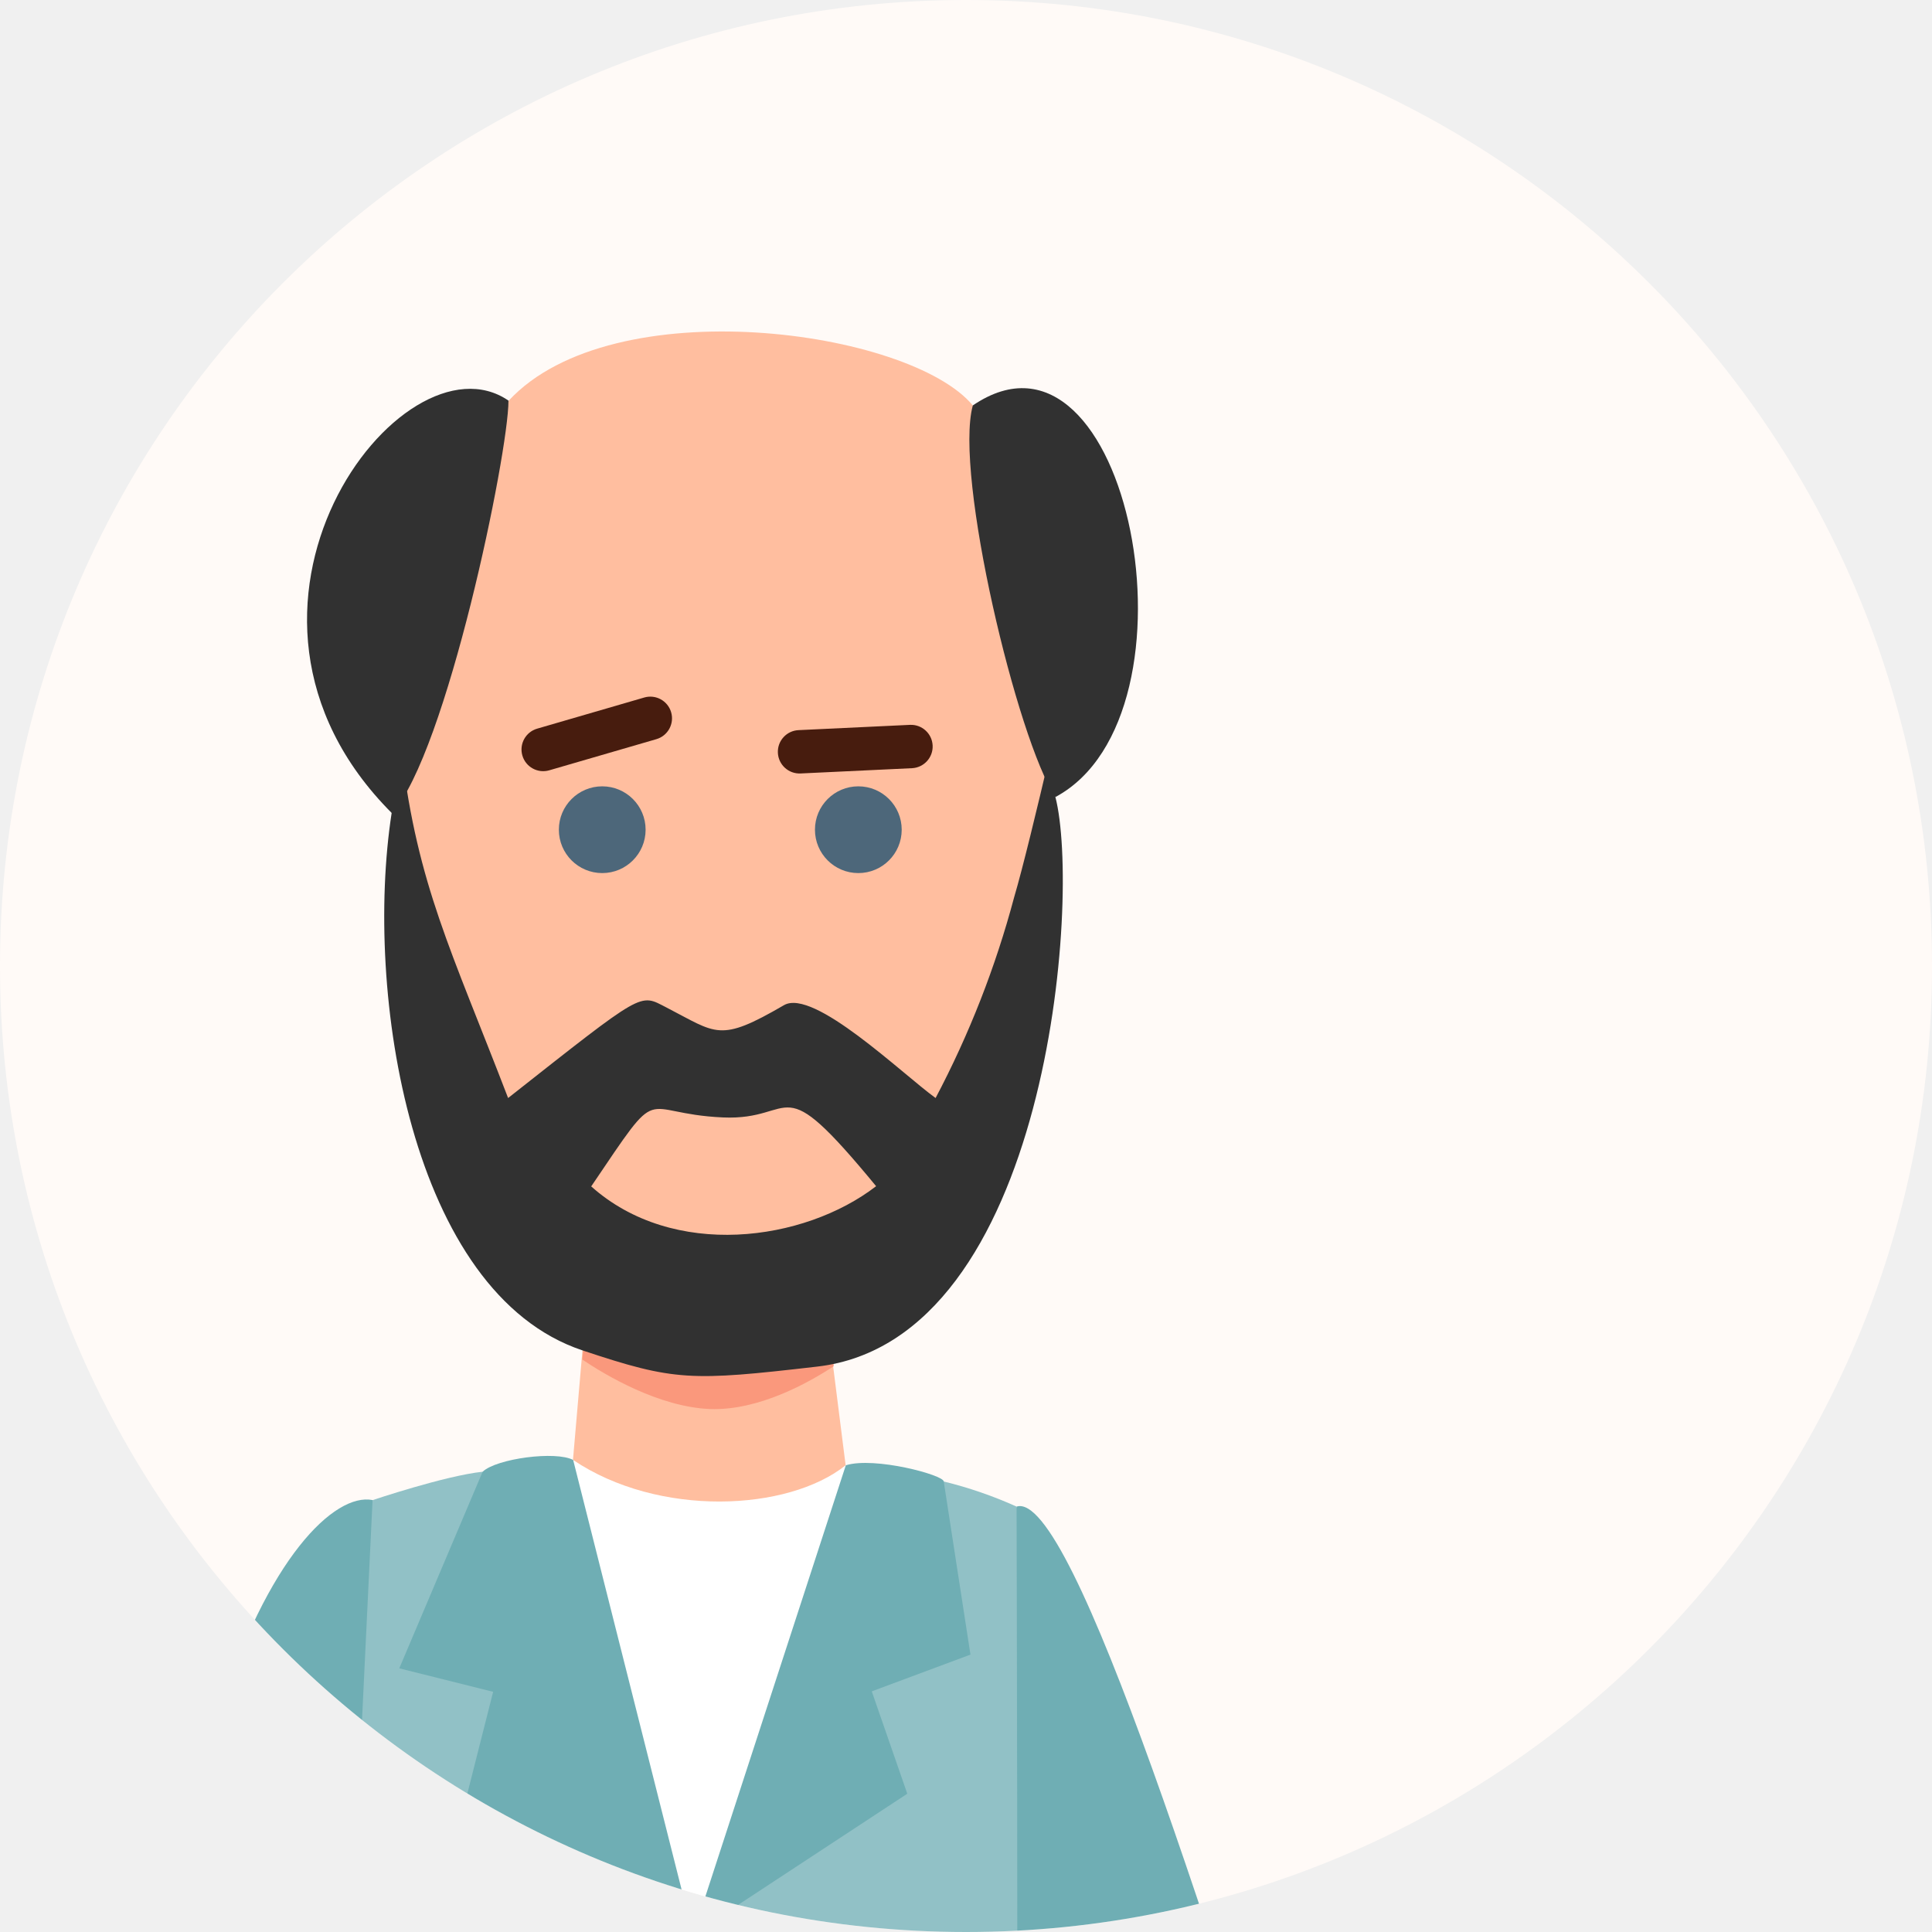
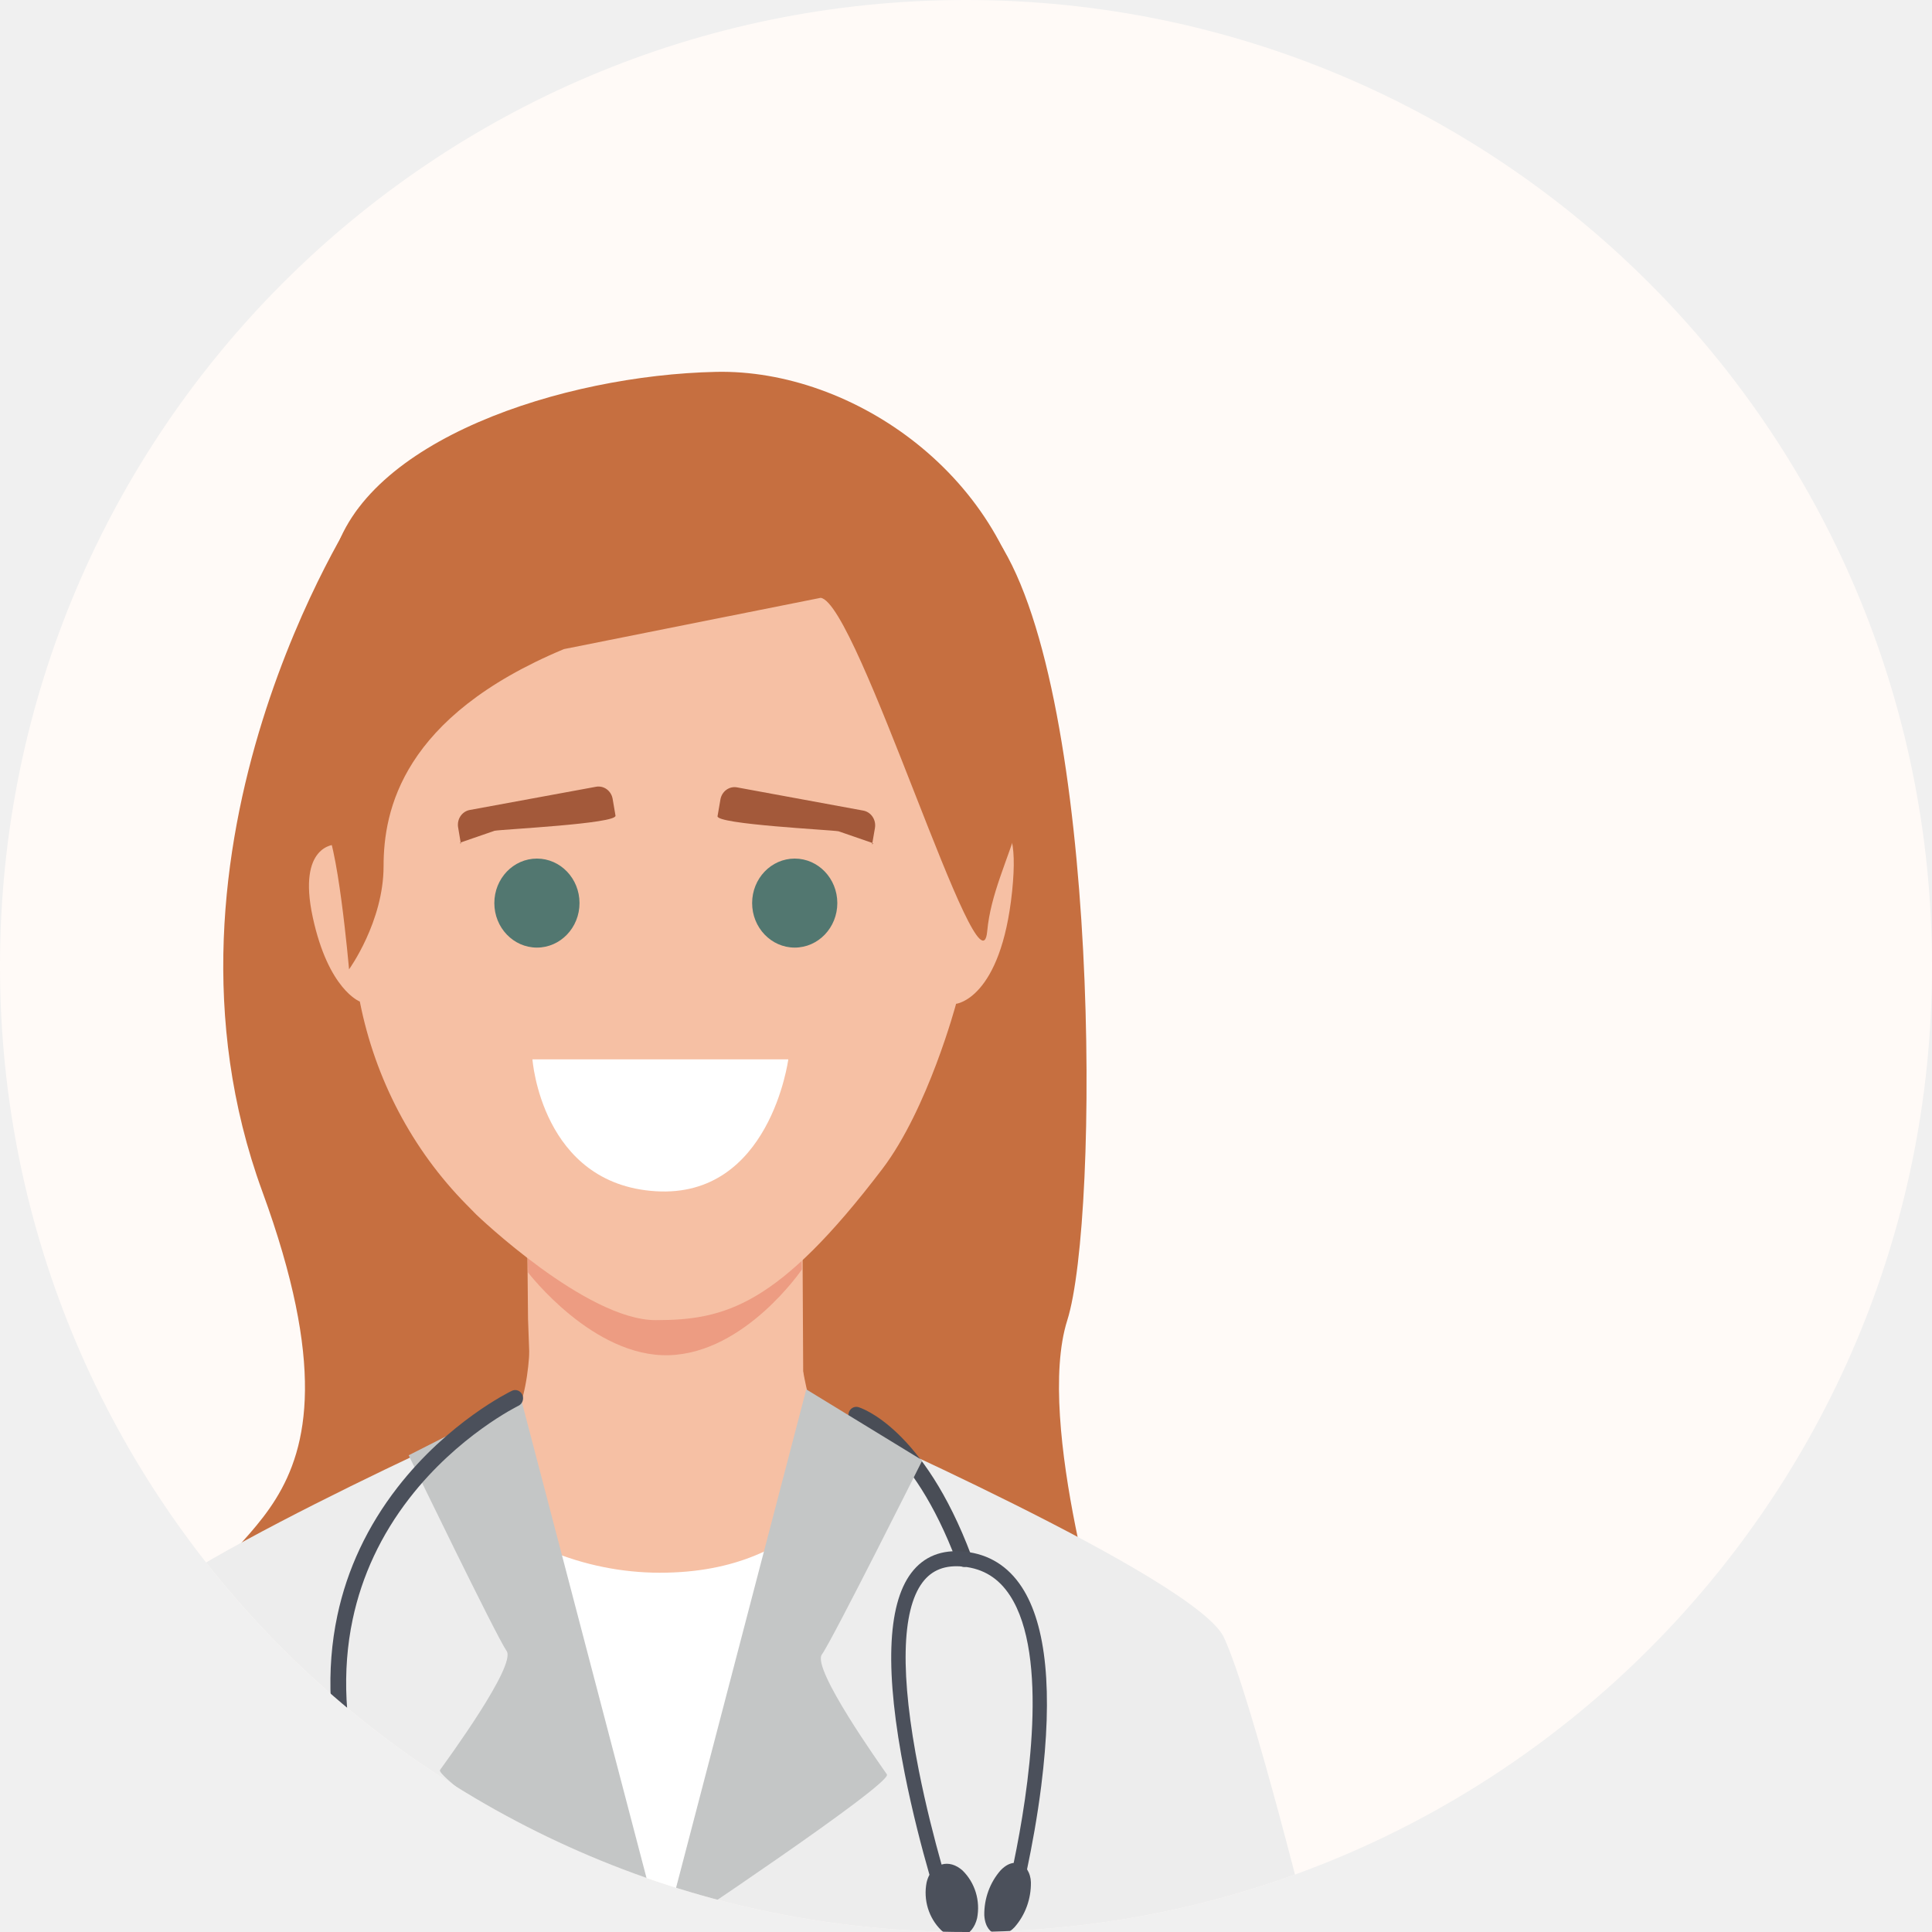
- <svg xmlns="http://www.w3.org/2000/svg" width="204" height="204" viewBox="0 0 204 204" fill="none">
-   <circle cx="102" cy="102" r="102" fill="#FFFAF7" />
-   <mask id="mask0" mask-type="alpha" maskUnits="userSpaceOnUse" x="0" y="0" width="204" height="204">
-     <circle cx="102" cy="102" r="102" fill="#FCECE5" />
+ <svg xmlns="http://www.w3.org/2000/svg" width="150" height="150" viewBox="0 0 150 150" fill="none">
+   <circle cx="75" cy="75" r="75" fill="#FFFAF7" />
+   <mask id="mask0" style="mask-type:alpha" maskUnits="userSpaceOnUse" x="0" y="0" width="150" height="150">
+     <circle cx="75" cy="75" r="75" fill="#FFFAF7" />
  </mask>
  <g mask="url(#mask0)">
-     <g clip-path="url(#clip0)">
-       <path d="M87.94 144.03L89.29 154.72C85.64 165.4 66.4 167.62 60.5 154.16L61.5 142.59C68.47 140.11 82.48 139.59 87.94 144.03Z" fill="#FFBE9F" />
-       <path opacity="0.77" d="M61.59 142.46L61.49 143.56C63.94 145.21 69.57 148.56 74.96 148.78C80.14 148.97 85.47 145.95 88.03 144.26V143.91C86.772 142.959 85.348 142.25 83.83 141.82H63.83C63.02 142 62.29 142.22 61.59 142.46Z" fill="#F98D72" />
-       <path d="M110.889 79.49C108.999 63.77 107.449 55.25 102.719 42.81C96.069 34.81 64.719 30.45 53.719 42.3C47.379 56.12 45.779 60.21 42.479 79.54C40.609 145.3 99.139 179.37 110.889 79.49Z" fill="#FFBE9F" />
-       <path d="M111.44 84.16C111.25 82.52 111.071 80.99 110.891 79.49C109.501 85.42 107.981 91.71 107.081 94.75C105.123 102.103 102.342 109.211 98.79 115.94C95.251 113.38 85.93 104.34 82.79 106.13C75.921 110.13 75.71 109.13 70.35 106.37C67.49 104.91 68.16 104.51 53.651 115.94C47.59 100.18 44.13 93.53 42.41 79.54C42.071 81.49 41.721 83.54 41.35 85.87C38.441 104.78 43.35 136.54 61.511 142.59C71.251 145.84 72.96 145.84 86.281 144.3C110.79 141.48 114.14 94.59 111.44 84.16ZM62.441 125.25C70.13 113.89 67.24 117.58 76.331 117.99C84.331 118.35 81.951 112.44 92.51 125.25C84.91 131.11 71.07 133.02 62.401 125.25H62.441Z" fill="#313131" />
-       <path d="M41.39 85.871C47.16 79.491 53.69 47.871 53.69 42.301C42.48 34.591 19.83 64.311 41.39 85.871Z" fill="#313131" />
-       <path d="M102.72 42.81C100.72 50.08 107.42 78.13 111.44 84.16C127.66 75.46 119.2 31.59 102.72 42.81Z" fill="#313131" />
-       <path d="M107.341 159.08C113.291 157.2 128.291 205.59 141.211 246.51L123.141 258.68L107.341 224.98C105.711 212.81 104.431 170.01 107.341 159.08Z" fill="#6FAEB4" />
-       <path d="M39.339 158.39C31.269 156.81 10.799 186.39 18.839 260.73C23.839 262.34 28.949 262.45 34.269 262.14C37.159 245.1 42.769 172.49 39.339 158.39Z" fill="#6FAEB4" />
-       <path d="M60.52 154.16C60.52 169.37 64.04 184.56 73.169 208.85C81.29 192.69 89.29 169.12 89.29 154.72C83.2 159.59 69.549 160.24 60.52 154.16Z" fill="white" />
-       <path d="M107.34 159.08C104.863 157.963 102.289 157.076 99.65 156.43L73.17 204.27C67.43 218.32 65.52 305.32 69.49 315.66C71.26 318.74 100.76 318.3 102.81 318.22C106.98 318.07 105.69 322.22 107.34 229.38C107.51 219.73 107.34 159.08 107.34 159.08Z" fill="#91C1C6" />
-       <path d="M102.47 174.71L99.65 156.43C99.65 155.75 92.35 153.78 89.31 154.72L73.17 204.27L95.8 189.4L92.05 178.59L102.47 174.71Z" fill="#6FAEB4" />
-       <path d="M50.959 155.4C46.959 155.83 39.339 158.4 39.339 158.4C31.599 321.64 30.429 316.08 36.179 316.52C38.229 316.68 66.499 319 69.489 315.67L73.169 204.28L50.959 155.4Z" fill="#91C1C6" />
-       <path d="M50.96 155.399L42.16 176.159L52.07 178.639L48.65 192.139L73.17 204.269L60.52 154.159C58.69 153.179 52.45 153.999 50.96 155.399Z" fill="#6FAEB4" />
-       <path d="M63.59 92.189C66.119 92.189 68.17 90.139 68.17 87.609C68.17 85.08 66.119 83.029 63.59 83.029C61.06 83.029 59.01 85.08 59.01 87.609C59.01 90.139 61.06 92.189 63.59 92.189Z" fill="#4D677A" />
-       <path d="M68.028 73.65L56.717 76.939C55.502 77.292 54.804 78.563 55.157 79.777C55.51 80.992 56.781 81.69 57.995 81.337L69.307 78.048C70.521 77.695 71.219 76.424 70.867 75.21C70.513 73.996 69.243 73.297 68.028 73.65Z" fill="#471C0E" />
-       <path d="M90.631 92.189C93.16 92.189 95.211 90.139 95.211 87.609C95.211 85.08 93.16 83.029 90.631 83.029C88.101 83.029 86.051 85.08 86.051 87.609C86.051 90.139 88.101 92.189 90.631 92.189Z" fill="#4D677A" />
-       <path d="M96.082 76.538L84.315 77.095C83.052 77.155 82.076 78.227 82.136 79.49C82.195 80.754 83.268 81.73 84.531 81.67L96.298 81.113C97.561 81.053 98.537 79.98 98.477 78.717C98.418 77.454 97.345 76.478 96.082 76.538Z" fill="#471C0E" />
-     </g>
+     <path d="M27.752 39.572C27.752 39.572 10.534 65.633 20.367 92.508C30.2 119.383 14.948 117.987 15.505 126.363C16.062 134.74 86.016 128.545 86.016 128.545C86.016 128.545 80.348 110.452 82.861 102.513C85.374 94.574 85.422 54.115 77.517 42.015C69.613 29.916 27.752 39.572 27.752 39.572Z" fill="#C66F40" />
+     <path d="M41.112 104.145C41.112 104.145 41.334 112.289 36.325 113.918C31.315 115.547 35.434 125.319 49.462 126.715C63.49 128.111 69.39 116.477 66.607 114.732C63.824 112.987 62.873 109.25 62.376 106.588C61.88 103.926 41.112 104.145 41.112 104.145Z" fill="#F6C0A4" />
+     <path d="M40.885 90.881L40.996 102.399L41.441 114.615C41.441 114.615 50.905 121.146 61.873 114.416L62.372 108.798L62.261 87.973L40.885 90.881Z" fill="#F6C0A4" />
+     <path d="M40.885 93.905L40.996 98.791C40.996 98.791 46.035 105.401 51.952 105.218C57.87 105.035 62.261 98.558 62.261 98.558L62.149 92.625L40.885 93.905Z" fill="#ED9C82" />
+     <path d="M27.943 77.795L27.936 77.759C27.936 77.759 25.499 76.849 24.282 71.212C23.064 65.573 26.022 65.573 26.022 65.573C26.022 65.573 23.787 59.19 25.702 47.541C27.617 35.891 73.215 42.634 76.87 45.363C80.525 48.091 75.622 65.209 75.622 65.209C75.622 65.209 79.451 60.844 78.58 69.21C77.71 77.576 74.23 77.936 74.23 77.936C74.23 77.936 72.06 86.086 68.497 90.767C60.425 101.371 56.305 102.495 50.907 102.495C45.508 102.495 36.99 94.31 36.99 94.31L36.211 93.518C32.01 89.261 29.13 83.783 27.943 77.795Z" fill="#F6C0A4" />
+     <path d="M67.796 65.47L65.102 64.54C64.5 64.429 55.603 63.996 55.71 63.366L55.933 62.074C55.984 61.771 56.149 61.501 56.39 61.324C56.632 61.147 56.931 61.077 57.222 61.131L67.028 62.935C67.319 62.989 67.577 63.161 67.746 63.414C67.916 63.666 67.982 63.979 67.931 64.283L67.708 65.573L67.796 65.47Z" fill="#A3593A" />
+     <path d="M41.686 73.571C43.513 73.571 44.993 72.024 44.993 70.115C44.993 68.207 43.513 66.66 41.686 66.66C39.86 66.66 38.38 68.207 38.38 70.115C38.38 72.024 39.86 73.571 41.686 73.571Z" fill="#527770" />
+     <path d="M61.702 73.571C63.528 73.571 65.009 72.024 65.009 70.115C65.009 68.207 63.528 66.66 61.702 66.66C59.876 66.66 58.395 68.207 58.395 70.115C58.395 72.024 59.876 73.571 61.702 73.571Z" fill="#527770" />
+     <path d="M41.339 82.25H61.202C61.202 82.25 59.788 93.036 50.911 92.488C42.035 91.94 41.339 82.25 41.339 82.25Z" fill="white" />
+     <path d="M63.718 46.415C66.591 46.791 76.107 78.126 76.646 72.309C77.185 66.492 81.791 62.331 80.078 49.697C78.366 37.063 66.273 28.639 55.585 28.872C43.684 29.131 28.232 34.172 25.86 43.415C23.41 52.955 24.035 63.309 25.113 64.054C26.19 64.798 27.1 75.26 27.1 75.26C27.1 75.26 29.781 71.559 29.781 67.244C29.781 62.929 31.215 55.649 43.784 50.395L63.718 46.415Z" fill="#C66F40" />
+     <path d="M35.701 65.432L38.395 64.501C38.999 64.385 47.894 63.956 47.787 63.326L47.566 62.028C47.515 61.724 47.35 61.454 47.108 61.277C46.866 61.1 46.567 61.031 46.277 61.084L36.471 62.887C36.18 62.941 35.922 63.113 35.752 63.366C35.583 63.618 35.517 63.931 35.568 64.234L35.785 65.526L35.701 65.432Z" fill="#A3593A" />
+     <path d="M71.151 150.578C71.297 149.482 71.597 146.739 71.756 141.884C71.792 140.746 71.819 139.489 71.837 138.114C71.867 135.619 71.496 132.655 70.94 129.654C70.671 128.216 70.361 126.769 70.03 125.36C69.541 123.275 69.009 121.274 68.509 119.512C67.424 115.686 66.493 112.984 66.493 112.984C66.34 113.418 66.154 113.838 65.936 114.241C64.751 116.443 63.032 118.282 60.953 119.573C60.423 119.906 59.874 120.205 59.309 120.469C57.45 121.338 55.148 121.961 52.313 122.082C49.37 122.221 46.428 121.775 43.643 120.769C43.128 120.581 42.634 120.381 42.16 120.168C38.007 118.307 35.508 115.679 34.844 114.92C34.724 114.784 34.664 114.709 34.664 114.709C34.664 114.873 34.656 115.039 34.653 115.208C34.633 116.228 34.634 117.333 34.653 118.504C34.653 118.663 34.659 118.824 34.662 118.986C34.738 122.537 34.974 126.634 35.275 130.687C35.386 132.249 35.515 133.806 35.644 135.323C35.755 136.65 35.873 137.944 35.989 139.187C36.485 144.517 36.969 148.872 37.152 150.479L71.151 150.578Z" fill="white" />
+     <path d="M39 109.859C39 109.859 10.478 122.519 8.343 127.122C6.207 131.726 1.476 151.146 1.476 151.146L51.352 150.215L39 109.859Z" fill="#EDEDED" />
+     <path d="M63.992 109.859C63.992 109.859 92.86 122.519 95.021 127.122C97.182 131.726 101.968 151.146 101.968 151.146L51.352 150.215L63.992 109.859Z" fill="#EDEDED" />
+     <path d="M31.73 112.987L40.44 108.566L51.351 150.217C51.351 150.217 33.676 138.106 34.163 137.419C34.651 136.733 40.118 129.289 39.332 128.179C38.546 127.069 31.73 112.987 31.73 112.987Z" fill="#C4C6C6" />
+     <path d="M74.847 121.656C74.723 121.656 74.603 121.617 74.502 121.545C74.4 121.472 74.321 121.37 74.276 121.25C70.785 111.962 66.347 110.492 66.303 110.478C66.15 110.429 66.022 110.319 65.945 110.172C65.869 110.025 65.851 109.853 65.894 109.692C65.938 109.531 66.04 109.394 66.179 109.311C66.318 109.228 66.482 109.205 66.637 109.247C66.841 109.306 71.674 110.828 75.415 120.782C75.452 120.879 75.465 120.984 75.454 121.088C75.443 121.191 75.408 121.291 75.351 121.377C75.295 121.463 75.22 121.533 75.132 121.582C75.043 121.631 74.945 121.656 74.845 121.656H74.847Z" fill="#494D56" />
+     <path d="M71.61 113.379L62.599 107.871L51.508 150.328C51.508 150.328 69.338 138.461 68.859 137.763C68.38 137.065 63.011 129.549 63.81 128.455C64.609 127.362 71.61 113.379 71.61 113.379Z" fill="#C4C6C6" />
+     <path d="M79.333 123.223C78.27 121.594 76.778 120.664 74.898 120.468C73.117 120.283 71.718 120.84 70.748 122.126C68.861 124.626 68.691 129.866 70.243 137.7C70.839 140.702 71.579 143.533 72.163 145.557C72.062 145.746 71.987 145.949 71.94 146.159C71.811 146.824 71.847 147.513 72.044 148.159C72.242 148.806 72.594 149.389 73.068 149.854C73.406 150.18 73.845 150.368 74.305 150.383C74.456 150.384 74.606 150.36 74.75 150.312C75.292 150.131 75.698 149.625 75.863 148.923C75.992 148.258 75.956 147.569 75.759 146.923C75.561 146.276 75.209 145.693 74.735 145.228C74.225 144.769 73.633 144.6 73.102 144.763C72.553 142.808 71.883 140.213 71.339 137.47C69.877 130.093 69.977 125.039 71.628 122.852C72.357 121.885 73.393 121.486 74.794 121.632C76.353 121.793 77.538 122.53 78.418 123.883C81.461 128.554 79.866 139.039 78.702 144.636C78.421 144.667 78.072 144.813 77.69 145.208C76.855 146.159 76.4 147.408 76.42 148.699C76.481 149.69 76.96 150.025 77.24 150.135C77.365 150.185 77.498 150.21 77.631 150.21C77.932 150.21 78.328 150.087 78.768 149.628C79.604 148.678 80.059 147.429 80.039 146.138C80.031 145.78 79.927 145.432 79.74 145.133C80.112 143.367 80.537 141.084 80.844 138.641C81.756 131.35 81.251 126.163 79.333 123.223Z" fill="#4B505B" />
+     <path d="M40.555 108.294C40.522 108.218 40.474 108.149 40.415 108.092C40.356 108.035 40.287 107.99 40.212 107.961C40.136 107.932 40.056 107.919 39.976 107.922C39.896 107.926 39.817 107.946 39.744 107.981C39.544 108.077 34.818 110.391 30.86 115.484C28.532 118.487 26.956 121.825 26.194 125.421C25.295 129.639 25.515 134.202 26.846 138.998C25.903 139.461 25.157 140.272 24.75 141.274C24.344 142.276 24.306 143.4 24.643 144.43C24.98 145.46 25.669 146.324 26.578 146.856C27.488 147.388 28.552 147.551 29.569 147.313C30.586 147.076 31.483 146.454 32.088 145.568C32.694 144.682 32.965 143.594 32.85 142.512C32.736 141.43 32.243 140.43 31.467 139.704C30.69 138.978 29.685 138.577 28.643 138.578C28.433 138.578 28.224 138.595 28.017 138.627C26.751 134.057 26.536 129.722 27.381 125.729C28.098 122.337 29.579 119.174 31.781 116.33C35.554 111.455 40.201 109.169 40.256 109.142C40.329 109.107 40.395 109.057 40.449 108.996C40.504 108.934 40.546 108.862 40.574 108.783C40.602 108.704 40.614 108.621 40.611 108.537C40.608 108.453 40.589 108.37 40.555 108.294Z" fill="#4B505B" />
  </g>
-   <defs>
-     <clipPath id="clip0">
-       <rect width="175.14" height="364.87" fill="white" transform="translate(17 35)" />
-     </clipPath>
-   </defs>
</svg>
